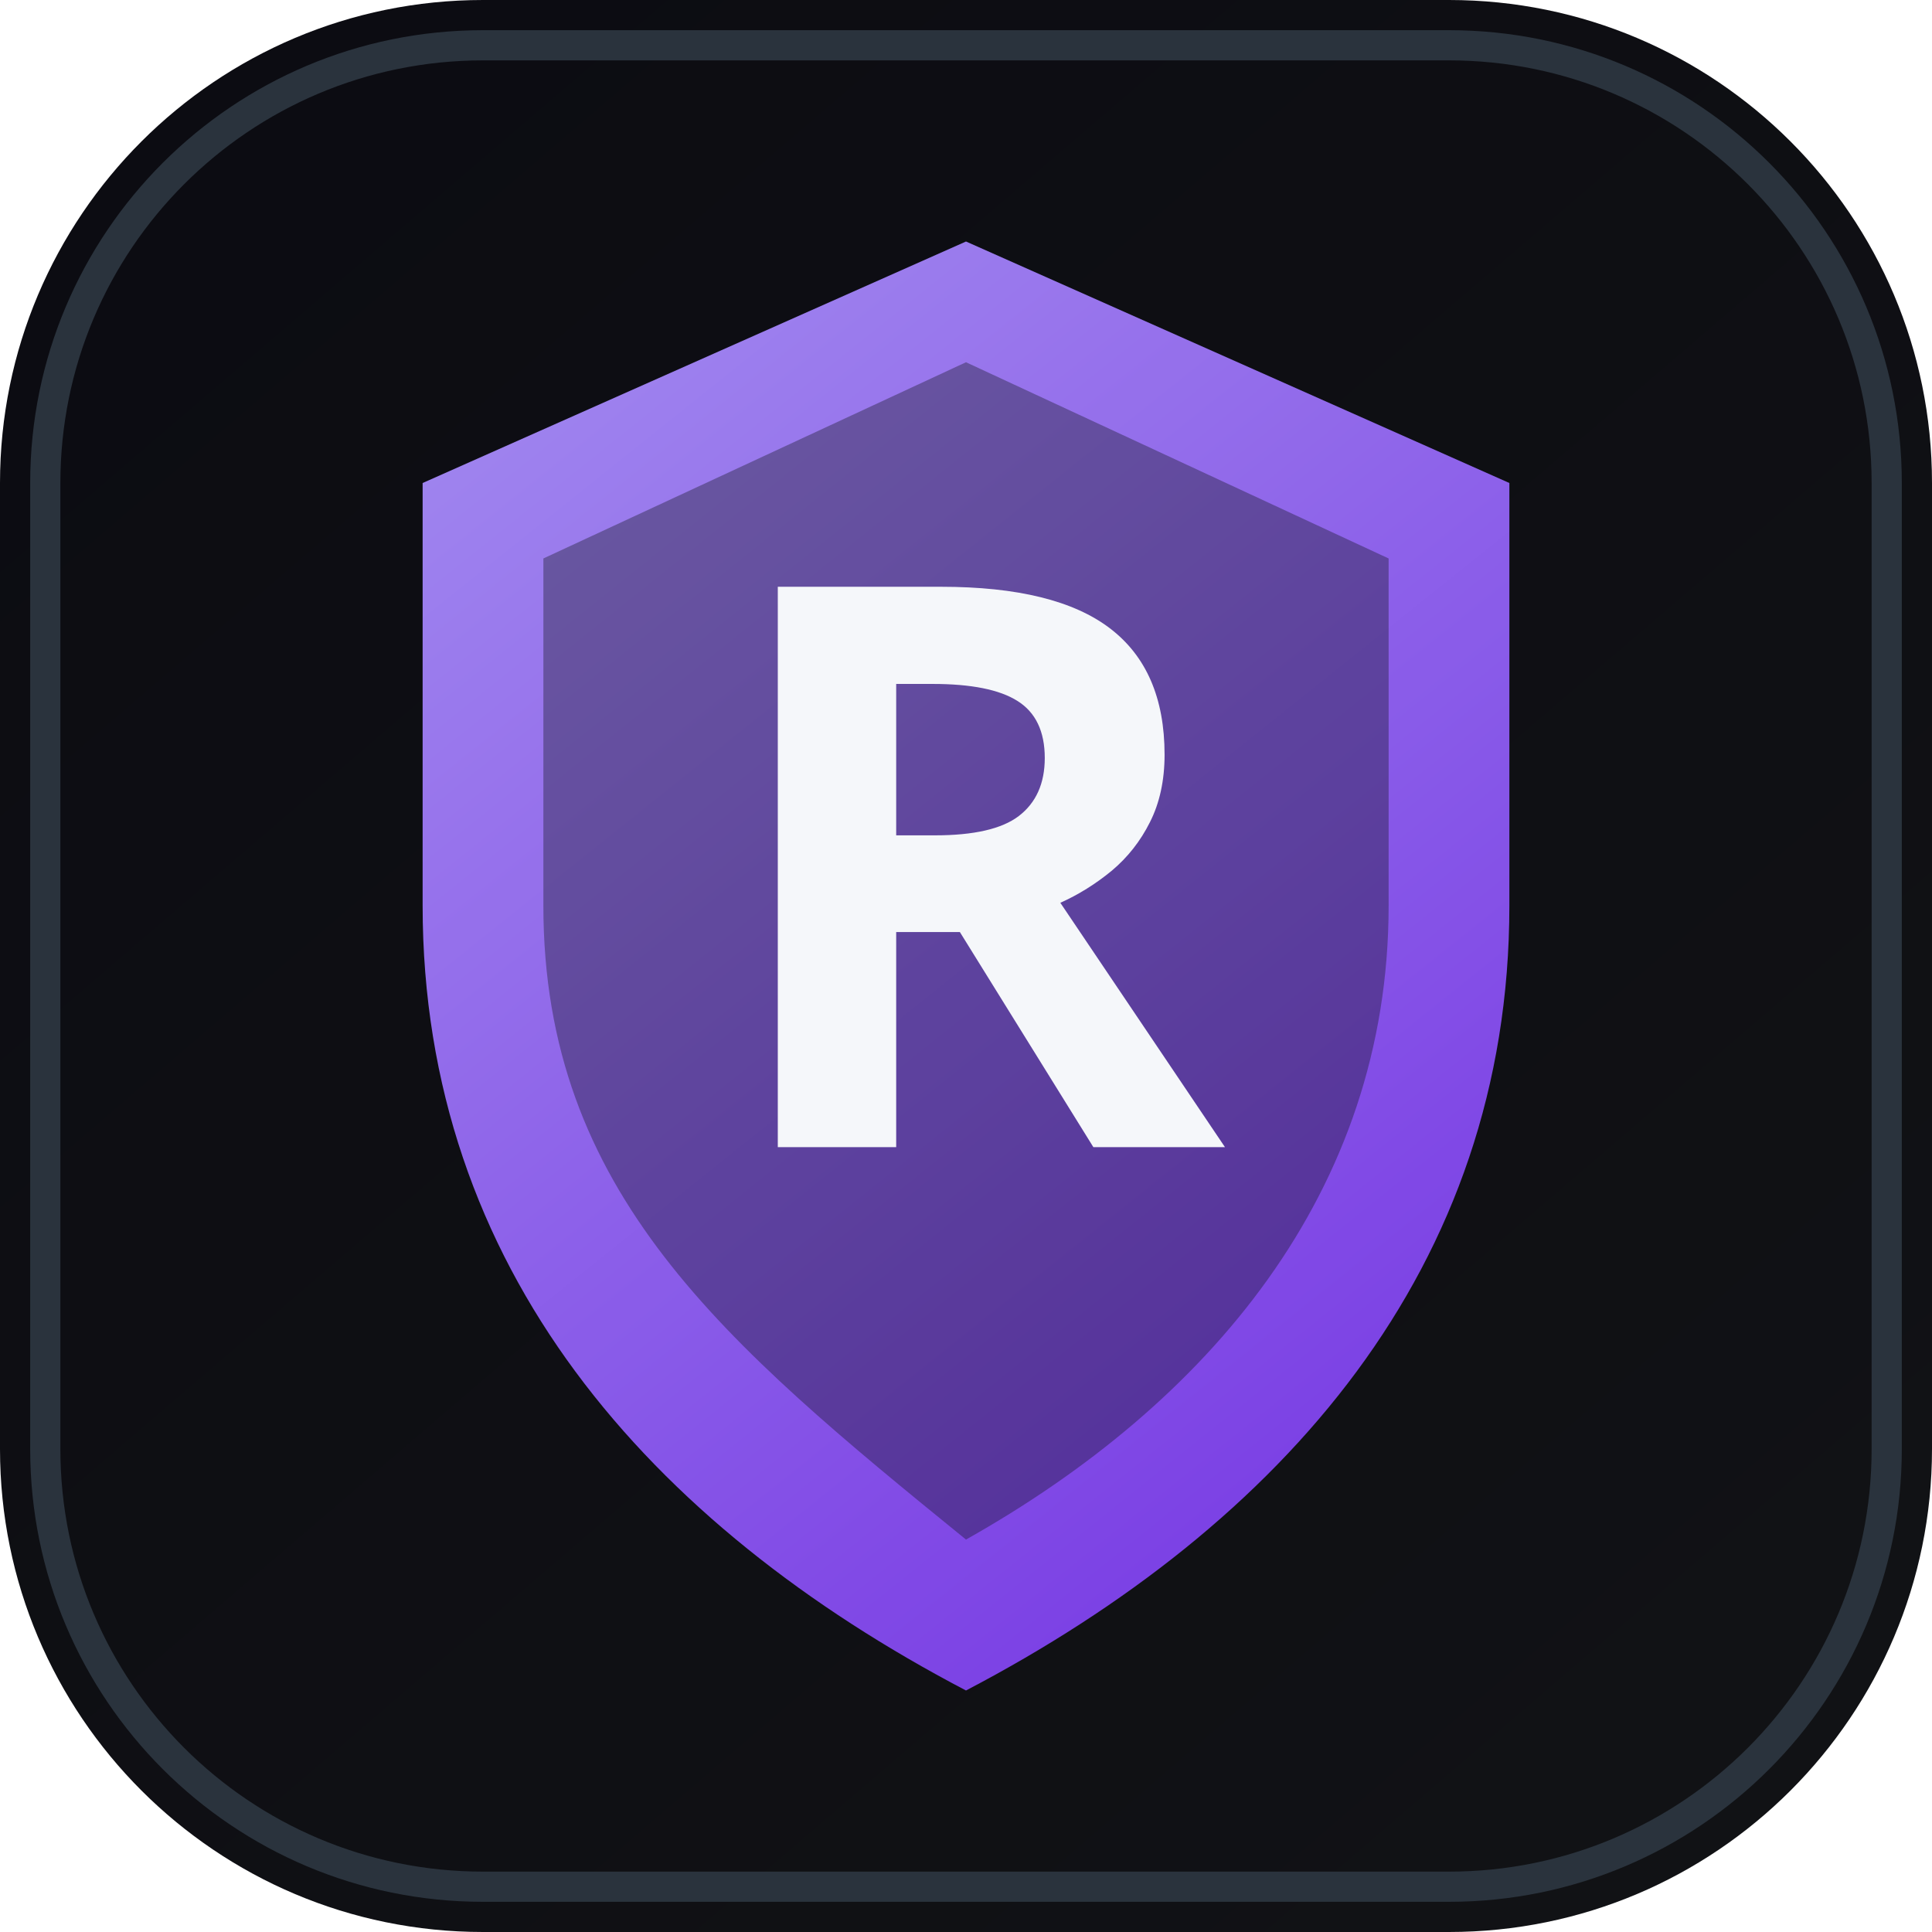
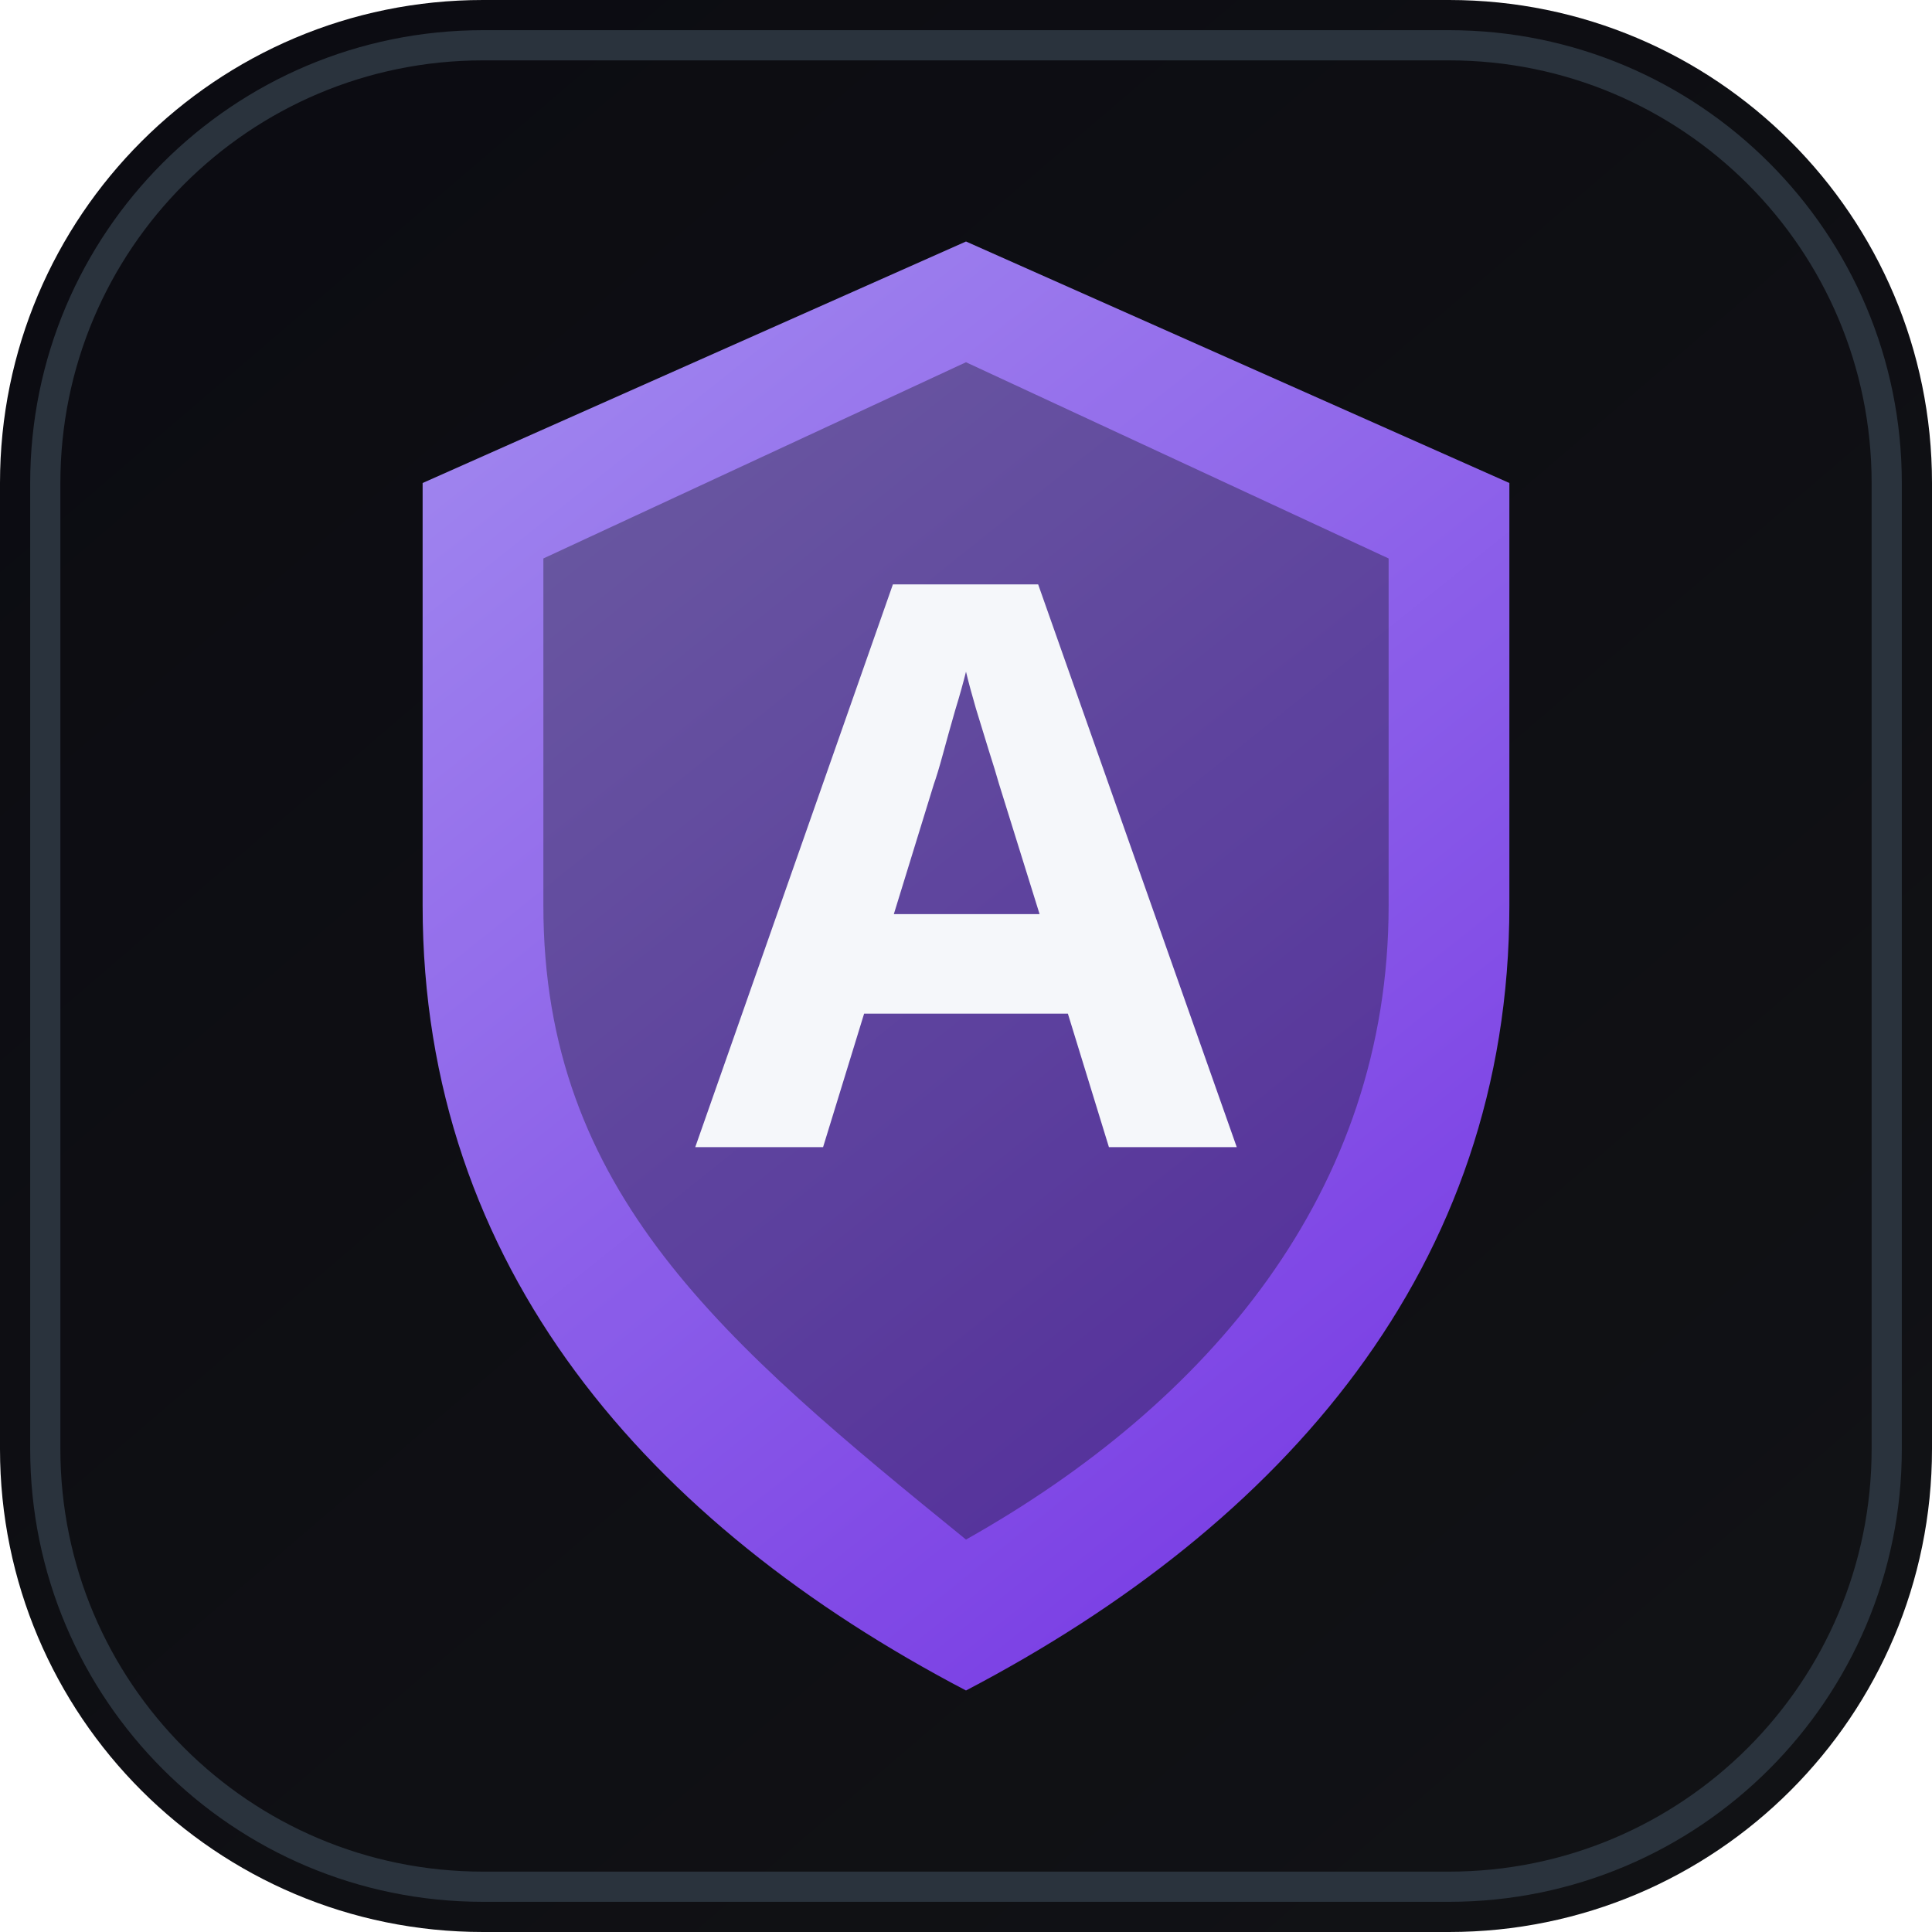
- <svg xmlns="http://www.w3.org/2000/svg" viewBox="0 0 64 64" fill="none" role="img" aria-label="R6 Hacks">
+ <svg xmlns="http://www.w3.org/2000/svg" viewBox="0 0 64 64" fill="none" role="img" aria-label="Apex Legends Cheats">
  <defs>
    <linearGradient id="bg" x1="8" y1="4" x2="56" y2="60" gradientUnits="userSpaceOnUse">
      <stop stop-color="#0c0c12" />
      <stop offset="1" stop-color="#111215" />
    </linearGradient>
    <linearGradient id="accent" x1="16" y1="12" x2="48" y2="52" gradientUnits="userSpaceOnUse">
      <stop stop-color="#a78bfa" />
      <stop offset="1" stop-color="#7c3aed" />
    </linearGradient>
  </defs>
  <rect width="64" height="64" rx="16" fill="url(#bg)" />
  <rect x="1.5" y="1.5" width="61" height="61" rx="14.5" stroke="#2A333D" stroke-width="1" />
  <path d="M32 8 14 16v14c0 12 7.5 20.5 18 26 10.5-5.5 18-14 18-26V16L32 8z" fill="url(#accent)" opacity="0.95" />
  <path d="M32 12 18 18.5v11.5c0 9.5 6 14.5 14 21 8-4.5 14-11.5 14-21V18.5L32 12z" fill="#0A0D10" opacity="0.35" />
-   <text x="32" y="38" text-anchor="middle" font-family="Segoe UI, system-ui, sans-serif" font-size="26" font-weight="700" fill="#F5F7FA">R</text>
+   <text x="32" y="38" text-anchor="middle" font-family="Segoe UI, system-ui, sans-serif" font-size="26" font-weight="700" fill="#F5F7FA">A</text>
</svg>
